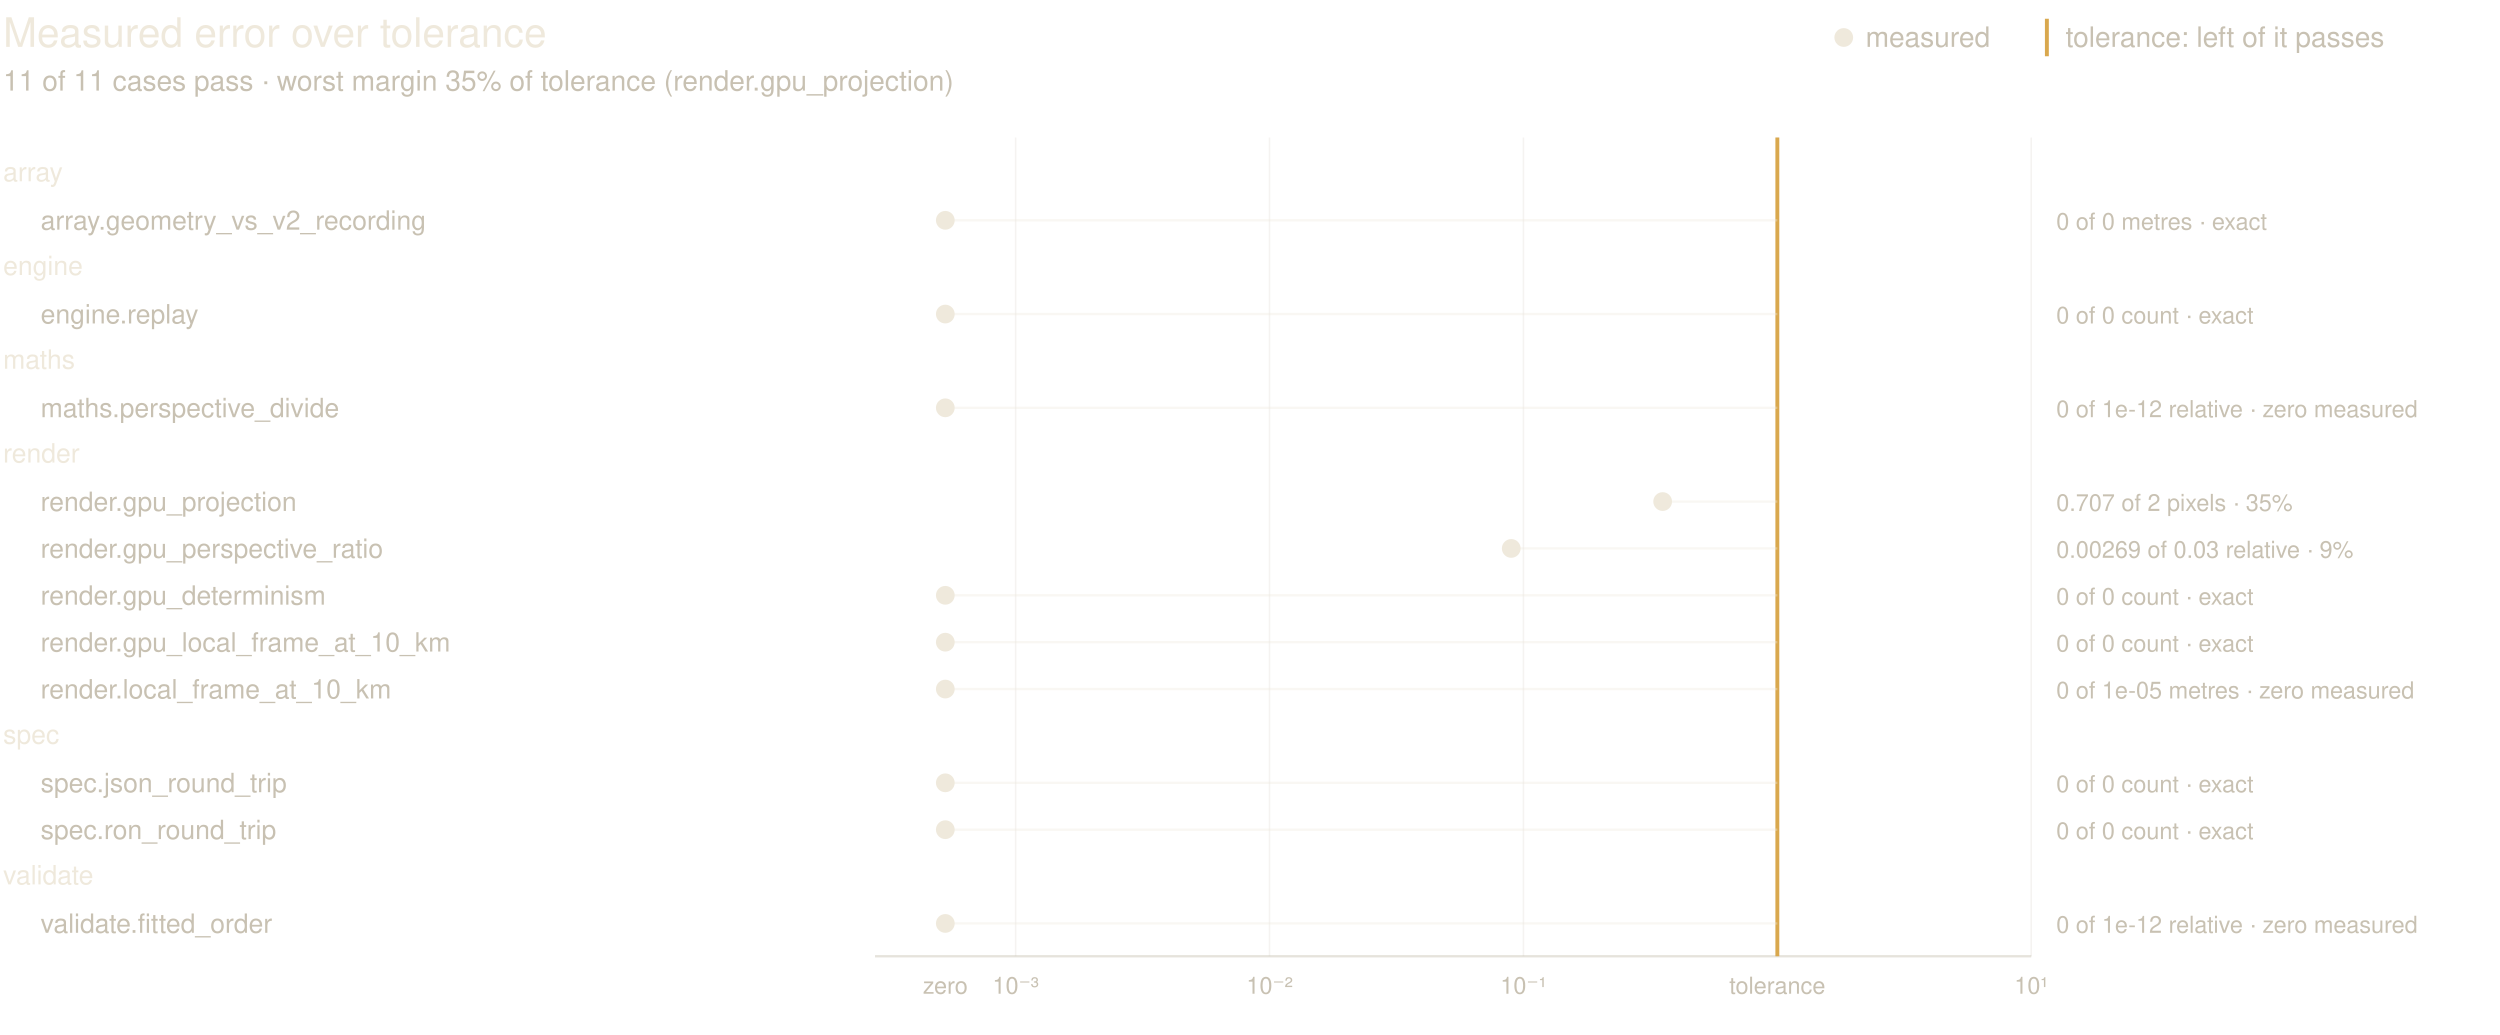
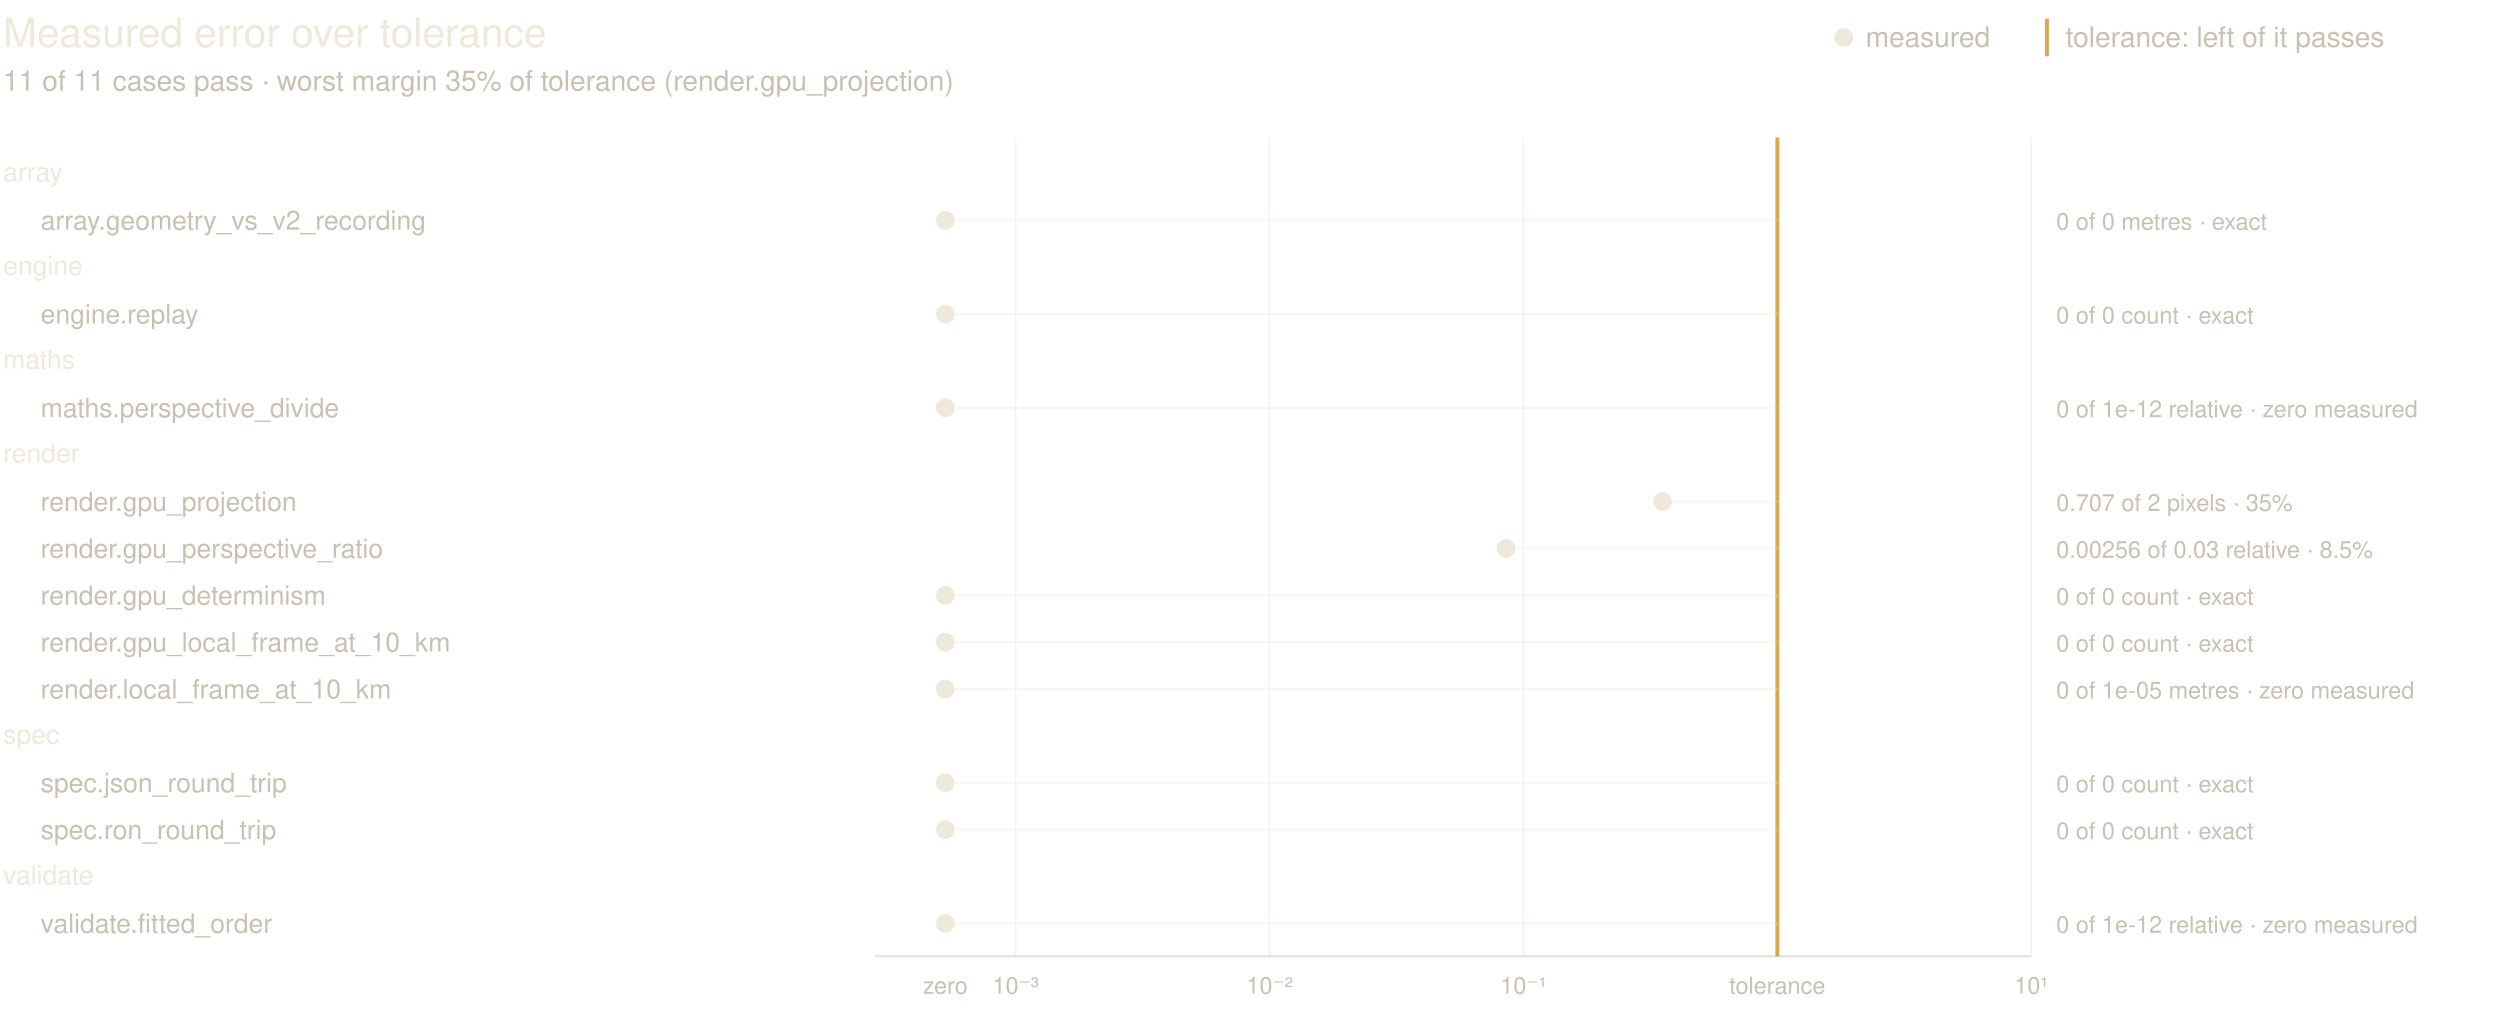
<svg xmlns="http://www.w3.org/2000/svg" viewBox="0 0 1600 662" width="1600" height="662" role="img" aria-label="Each validation case's measured error as a fraction of its tolerance, on a log scale">
  <style>.t{fill:#efe9dc;font-family:'Helvetica Neue',Helvetica,Arial,'Liberation Sans',Arimo,'Nimbus Sans','DejaVu Sans',sans-serif}.m{fill:#c8c1b2}.w{fill:#c8c1b2}.axis{stroke:#c8c1b2;stroke-opacity:0.45;stroke-width:1.5;fill:none}.grid{stroke:#c8c1b2;stroke-opacity:0.18;stroke-width:1}.dot{fill:#efe9dc}.ring{fill:none;stroke:#efe9dc;stroke-width:2}.line{stroke:#efe9dc;stroke-width:2;fill:none;stroke-linejoin:round}.thin{stroke:#efe9dc;stroke-opacity:0.35;stroke-width:1.5;fill:none}.tol{stroke:#d9a84e;stroke-width:2.5;fill:none}.tolfill{fill:#d9a84e}.dash{stroke:#d9a84e;stroke-width:2;stroke-dasharray:6 5;fill:none}</style>
  <text class="t" x="2.0" y="30.0" font-size="26" font-weight="500" text-anchor="start">Measured error over tolerance</text>
  <text class="t m" x="2.0" y="58.0" font-size="18" font-weight="400" text-anchor="start">11 of 11 cases pass · worst margin 35% of tolerance (render.gpu_projection)</text>
  <circle class="dot" cx="1180" cy="24" r="6" />
  <text class="t m" x="1194.0" y="30.0" font-size="18" font-weight="400" text-anchor="start">measured</text>
  <line class="tol" x1="1310" y1="12" x2="1310" y2="36" />
  <text class="t m" x="1322.0" y="30.0" font-size="18" font-weight="400" text-anchor="start">tolerance: left of it passes</text>
  <line class="grid" x1="650.0" y1="88" x2="650.0" y2="612" />
  <text class="t w" x="650.0" y="636.0" font-size="15" font-weight="400" text-anchor="middle">10⁻³</text>
  <line class="grid" x1="812.5" y1="88" x2="812.5" y2="612" />
  <text class="t w" x="812.5" y="636.0" font-size="15" font-weight="400" text-anchor="middle">10⁻²</text>
  <line class="grid" x1="975.0" y1="88" x2="975.0" y2="612" />
  <text class="t w" x="975.0" y="636.0" font-size="15" font-weight="400" text-anchor="middle">10⁻¹</text>
  <line class="grid" x1="1137.5" y1="88" x2="1137.5" y2="612" />
  <text class="t w" x="1137.5" y="636.0" font-size="15" font-weight="400" text-anchor="middle">tolerance</text>
  <line class="grid" x1="1300.0" y1="88" x2="1300.0" y2="612" />
  <text class="t w" x="1300.0" y="636.0" font-size="15" font-weight="400" text-anchor="middle">10¹</text>
  <text class="t w" x="605.0" y="636.0" font-size="15" font-weight="400" text-anchor="middle">zero</text>
  <line class="axis" x1="560" y1="612" x2="1300" y2="612" />
  <line class="tol" x1="1137.5" y1="88" x2="1137.5" y2="612" />
  <text class="t" x="2.0" y="116.0" font-size="17" font-weight="500" text-anchor="start">array</text>
  <text class="t m" x="26.0" y="147.0" font-size="17" font-weight="400" text-anchor="start">array.geometry_vs_v2_recording</text>
  <line class="thin" x1="605.0" y1="141.0" x2="1137.5" y2="141.0" />
  <circle class="dot" cx="605.0" cy="141.0" r="6" />
  <text class="t m" x="1316.0" y="147.0" font-size="15" font-weight="400" text-anchor="start">0 of 0 metres · exact</text>
  <text class="t" x="2.0" y="176.0" font-size="17" font-weight="500" text-anchor="start">engine</text>
  <text class="t m" x="26.0" y="207.0" font-size="17" font-weight="400" text-anchor="start">engine.replay</text>
  <line class="thin" x1="605.0" y1="201.0" x2="1137.5" y2="201.0" />
  <circle class="dot" cx="605.0" cy="201.0" r="6" />
  <text class="t m" x="1316.0" y="207.0" font-size="15" font-weight="400" text-anchor="start">0 of 0 count · exact</text>
  <text class="t" x="2.0" y="236.0" font-size="17" font-weight="500" text-anchor="start">maths</text>
  <text class="t m" x="26.0" y="267.0" font-size="17" font-weight="400" text-anchor="start">maths.perspective_divide</text>
  <line class="thin" x1="605.0" y1="261.0" x2="1137.5" y2="261.0" />
  <circle class="dot" cx="605.0" cy="261.0" r="6" />
  <text class="t m" x="1316.0" y="267.0" font-size="15" font-weight="400" text-anchor="start">0 of 1e-12 relative · zero measured</text>
  <text class="t" x="2.0" y="296.0" font-size="17" font-weight="500" text-anchor="start">render</text>
  <text class="t m" x="26.0" y="327.0" font-size="17" font-weight="400" text-anchor="start">render.gpu_projection</text>
  <line class="thin" x1="1064.1" y1="321.0" x2="1137.5" y2="321.0" />
  <circle class="dot" cx="1064.1" cy="321.0" r="6" />
  <text class="t m" x="1316.0" y="327.0" font-size="15" font-weight="400" text-anchor="start">0.707 of 2 pixels · 35%</text>
  <text class="t m" x="26.0" y="357.0" font-size="17" font-weight="400" text-anchor="start">render.gpu_perspective_ratio</text>
-   <line class="thin" x1="967.2" y1="351.0" x2="1137.5" y2="351.0" />
-   <circle class="dot" cx="967.2" cy="351.0" r="6" />
-   <text class="t m" x="1316.0" y="357.0" font-size="15" font-weight="400" text-anchor="start">0.00269 of 0.03 relative · 9%</text>
+   <line class="thin" x1="963.9" y1="351.0" x2="1137.5" y2="351.0" />
+   <circle class="dot" cx="963.9" cy="351.0" r="6" />
+   <text class="t m" x="1316.0" y="357.0" font-size="15" font-weight="400" text-anchor="start">0.00256 of 0.03 relative · 8.5%</text>
  <text class="t m" x="26.0" y="387.0" font-size="17" font-weight="400" text-anchor="start">render.gpu_determinism</text>
  <line class="thin" x1="605.0" y1="381.0" x2="1137.5" y2="381.0" />
  <circle class="dot" cx="605.0" cy="381.0" r="6" />
  <text class="t m" x="1316.0" y="387.0" font-size="15" font-weight="400" text-anchor="start">0 of 0 count · exact</text>
  <text class="t m" x="26.0" y="417.0" font-size="17" font-weight="400" text-anchor="start">render.gpu_local_frame_at_10_km</text>
  <line class="thin" x1="605.0" y1="411.0" x2="1137.5" y2="411.0" />
  <circle class="dot" cx="605.0" cy="411.0" r="6" />
  <text class="t m" x="1316.0" y="417.0" font-size="15" font-weight="400" text-anchor="start">0 of 0 count · exact</text>
  <text class="t m" x="26.0" y="447.0" font-size="17" font-weight="400" text-anchor="start">render.local_frame_at_10_km</text>
  <line class="thin" x1="605.0" y1="441.0" x2="1137.5" y2="441.0" />
  <circle class="dot" cx="605.0" cy="441.0" r="6" />
  <text class="t m" x="1316.0" y="447.0" font-size="15" font-weight="400" text-anchor="start">0 of 1e-05 metres · zero measured</text>
  <text class="t" x="2.0" y="476.0" font-size="17" font-weight="500" text-anchor="start">spec</text>
  <text class="t m" x="26.0" y="507.0" font-size="17" font-weight="400" text-anchor="start">spec.json_round_trip</text>
  <line class="thin" x1="605.0" y1="501.0" x2="1137.5" y2="501.0" />
  <circle class="dot" cx="605.0" cy="501.0" r="6" />
  <text class="t m" x="1316.0" y="507.0" font-size="15" font-weight="400" text-anchor="start">0 of 0 count · exact</text>
  <text class="t m" x="26.0" y="537.0" font-size="17" font-weight="400" text-anchor="start">spec.ron_round_trip</text>
  <line class="thin" x1="605.0" y1="531.0" x2="1137.5" y2="531.0" />
  <circle class="dot" cx="605.0" cy="531.0" r="6" />
  <text class="t m" x="1316.0" y="537.0" font-size="15" font-weight="400" text-anchor="start">0 of 0 count · exact</text>
  <text class="t" x="2.0" y="566.0" font-size="17" font-weight="500" text-anchor="start">validate</text>
  <text class="t m" x="26.0" y="597.0" font-size="17" font-weight="400" text-anchor="start">validate.fitted_order</text>
  <line class="thin" x1="605.0" y1="591.0" x2="1137.5" y2="591.0" />
  <circle class="dot" cx="605.0" cy="591.0" r="6" />
  <text class="t m" x="1316.0" y="597.0" font-size="15" font-weight="400" text-anchor="start">0 of 1e-12 relative · zero measured</text>
</svg>
